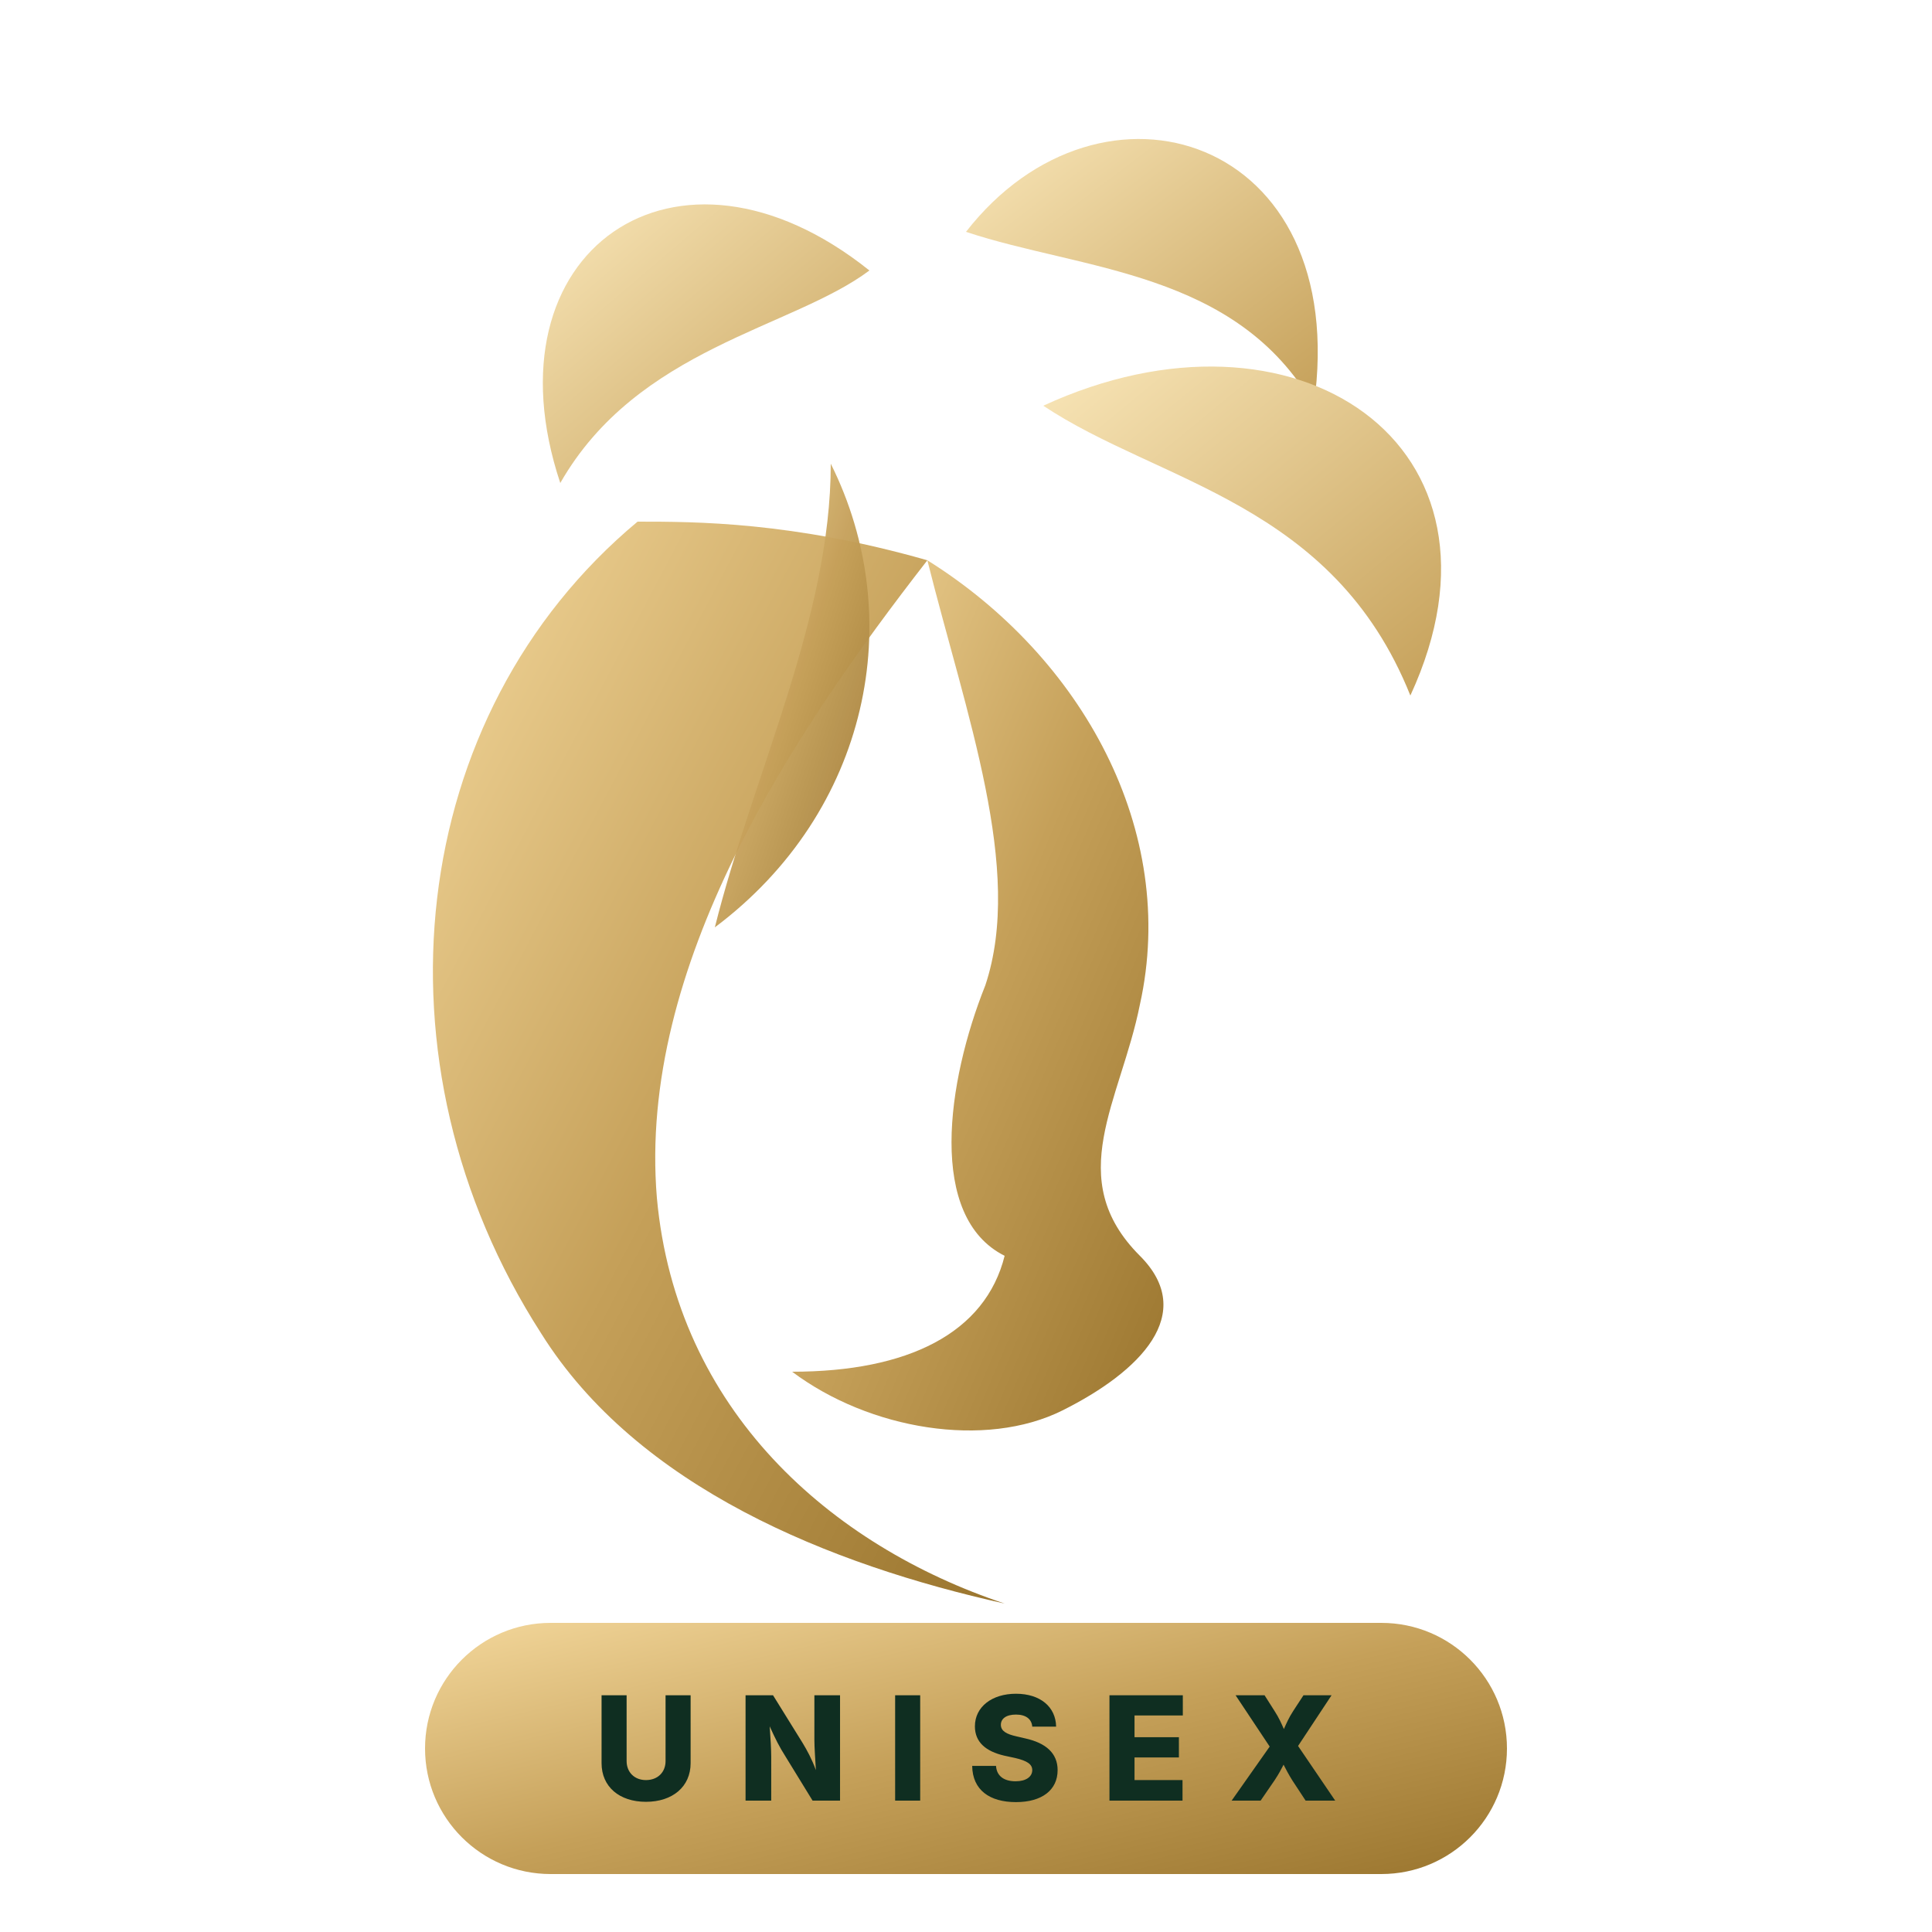
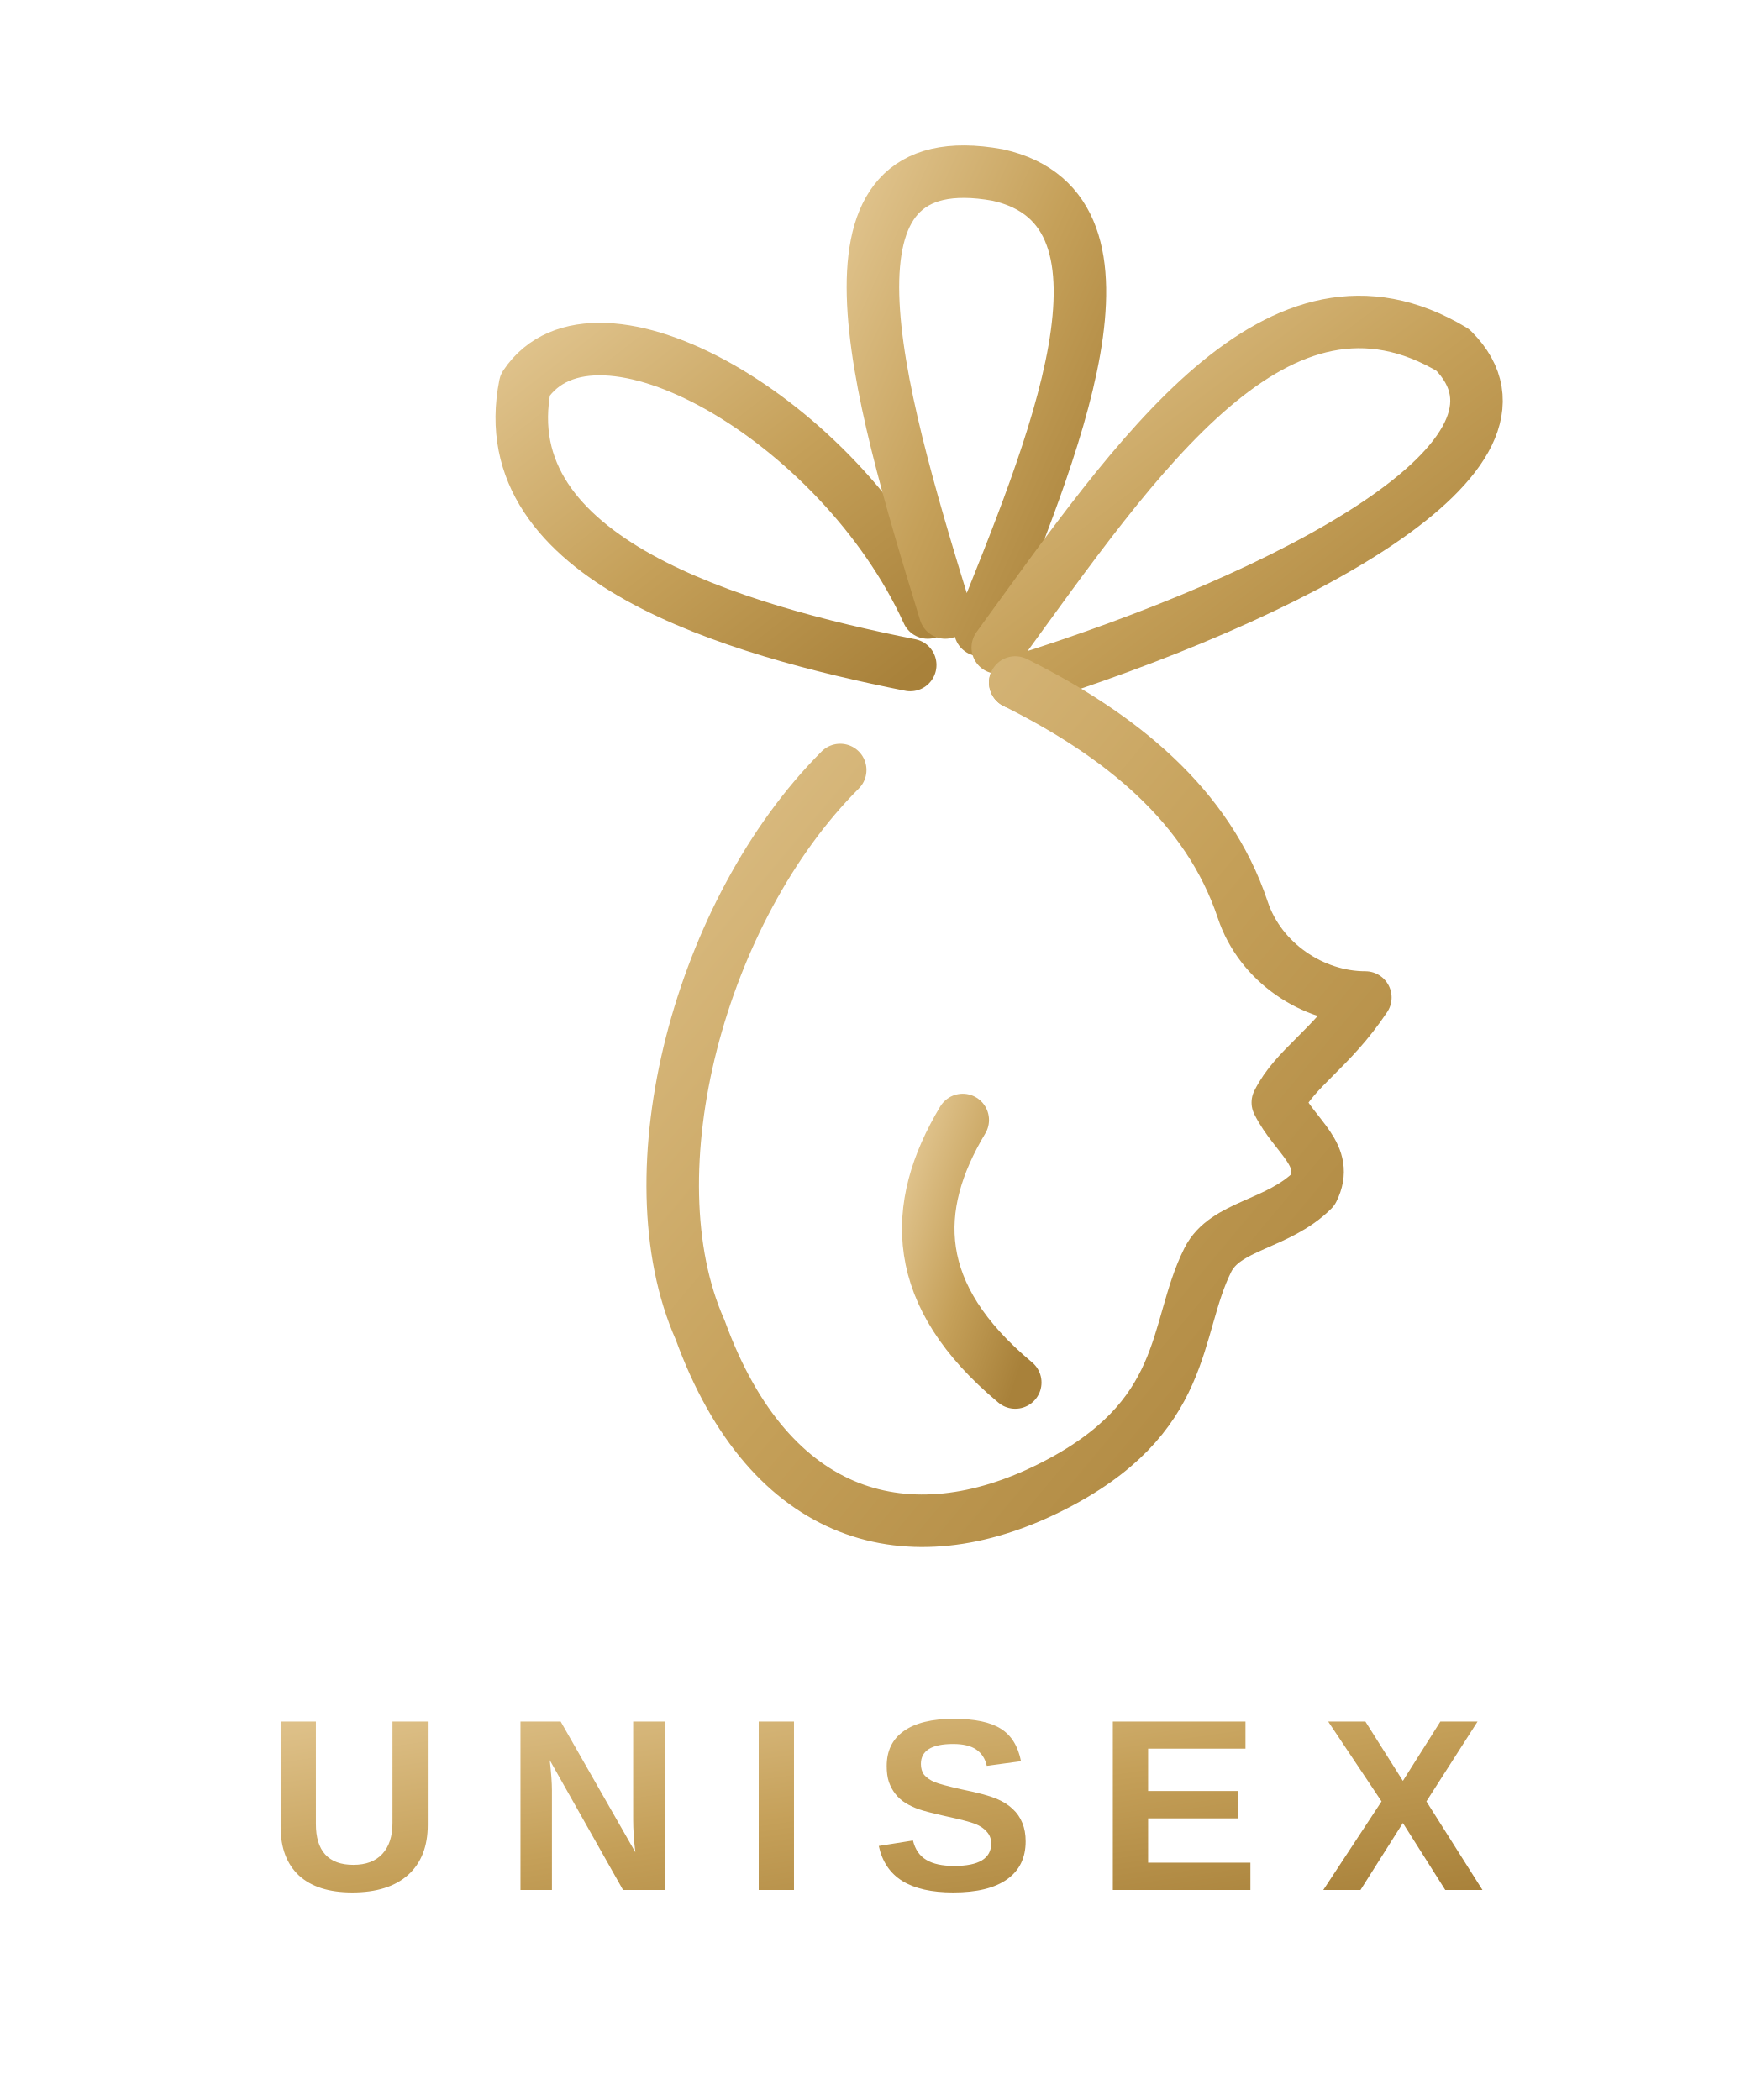
- <svg xmlns="http://www.w3.org/2000/svg" viewBox="0 0 100 100" width="100%" height="100%">
+ <svg xmlns="http://www.w3.org/2000/svg" viewBox="0 0 100 120" width="100%" height="100%">
  <defs>
-     <linearGradient id="goldGrad" x1="0%" y1="0%" x2="100%" y2="100%">
-       <stop offset="0%" stop-color="#f3d79b" />
+     <linearGradient id="natureGoldGrad" x1="0%" y1="0%" x2="100%" y2="100%">
+       <stop offset="0%" stop-color="#dfc28b" />
      <stop offset="50%" stop-color="#c5a059" />
-       <stop offset="100%" stop-color="#9a752e" />
-     </linearGradient>
-     <linearGradient id="leafGrad" x1="0%" y1="0%" x2="100%" y2="100%">
-       <stop offset="0%" stop-color="#f9e6b8" />
-       <stop offset="100%" stop-color="#c5a059" />
+       <stop offset="100%" stop-color="#a8813a" />
    </linearGradient>
  </defs>
-   <g transform="translate(0, -2)">
-     <path d="M50 14 C57 5 70 9 68 23 C64 16 56 16 50 14 Z" fill="url(#leafGrad)" />
-     <path d="M45 16 C35 8 25 15 29 27 C33 20 41 19 45 16 Z" fill="url(#leafGrad)" />
-     <path d="M54 23 C67 17 79 25 73 38 C69 28 60 27 54 23 Z" fill="url(#leafGrad)" />
-     <path d="M33 29 C21 39 19 57 28 71 C33 79 43 83 52 85 C43 82 35 75 34 64 C33 52 41 40 48 31 C41 29 36 29 33 29 Z" fill="url(#goldGrad)" />
-     <path d="M48 31 C56 36 61 45 59 54 C58 59 55 63 59 67 C62 70 59 73 55 75 C51 77 45 76 41 73 C47 73 51 71 52 67 C48 65 49 58 51 53 C53 47 50 39 48 31 Z" fill="url(#goldGrad)" />
-     <path d="M43 26 C47 34 45 44 37 50 C39 42 43 34 43 26 Z" fill="url(#goldGrad)" opacity="0.95" />
+   <g fill="none" stroke="url(#natureGoldGrad)" stroke-width="3" stroke-linecap="round" stroke-linejoin="round">
+     <path d="M 52 38 C 42 36 28 32 30 22 C 34 16 48 24 53 35" />
+     <path d="M 54 35 C 50 22 46 8 57 10 C 66 12 60 26 56 36" />
+     <path d="M 57 37 C 65 26 73 14 83 20 C 89 26 74 34 58 39" />
+     <path d="M 58 39 C 64 42 69 46 71 52 C 72 55 75 57 78 57 C 76 60 74 61 73 63 C 74 65 76 66 75 68 C 73 70 70 70 69 72 C 67 76 68 81 60 85 C 52 89 44 87 40 76 C 36 67 40 52 48 44" />
+     <path d="M 55 64 C 52 69 52 74 58 79" />
  </g>
-   <rect x="22" y="84" width="56" height="13" rx="6.5" fill="url(#goldGrad)" />
-   <text x="50" y="93.2" font-family="'Plus Jakarta Sans', system-ui, -apple-system, sans-serif" font-size="7.5" font-weight="800" fill="#0f2e21" text-anchor="middle" letter-spacing="2">UNISEX</text>
+   <text x="50" y="108" font-family="'Plus Jakarta Sans', 'Arial', sans-serif" font-size="14" font-weight="700" fill="url(#natureGoldGrad)" text-anchor="middle" letter-spacing="3.5">UNISEX</text>
</svg>
